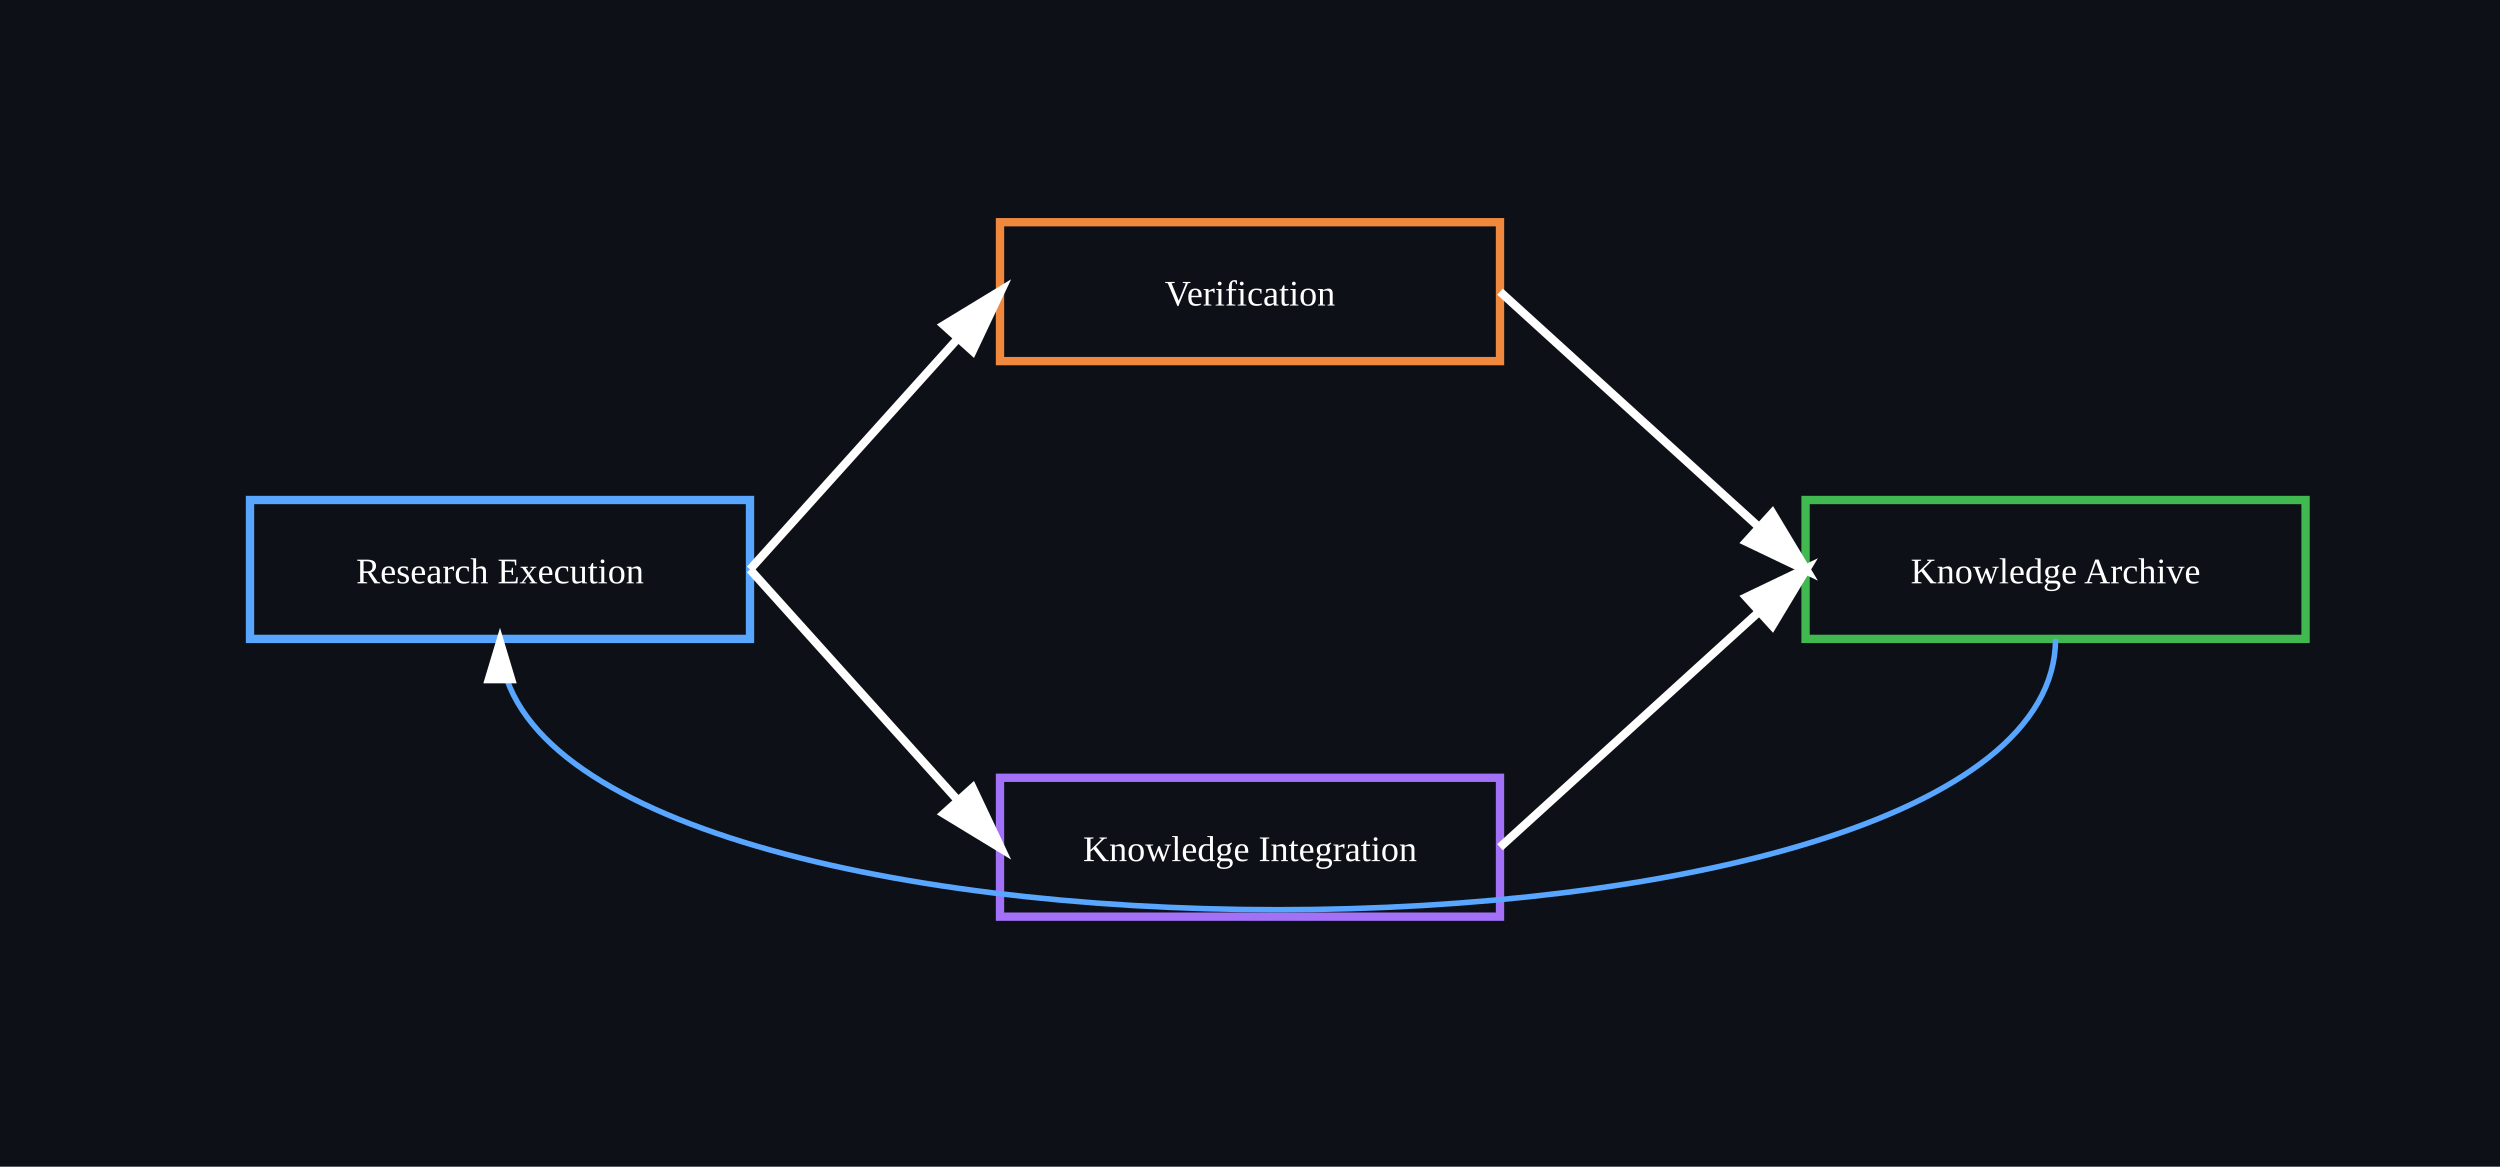
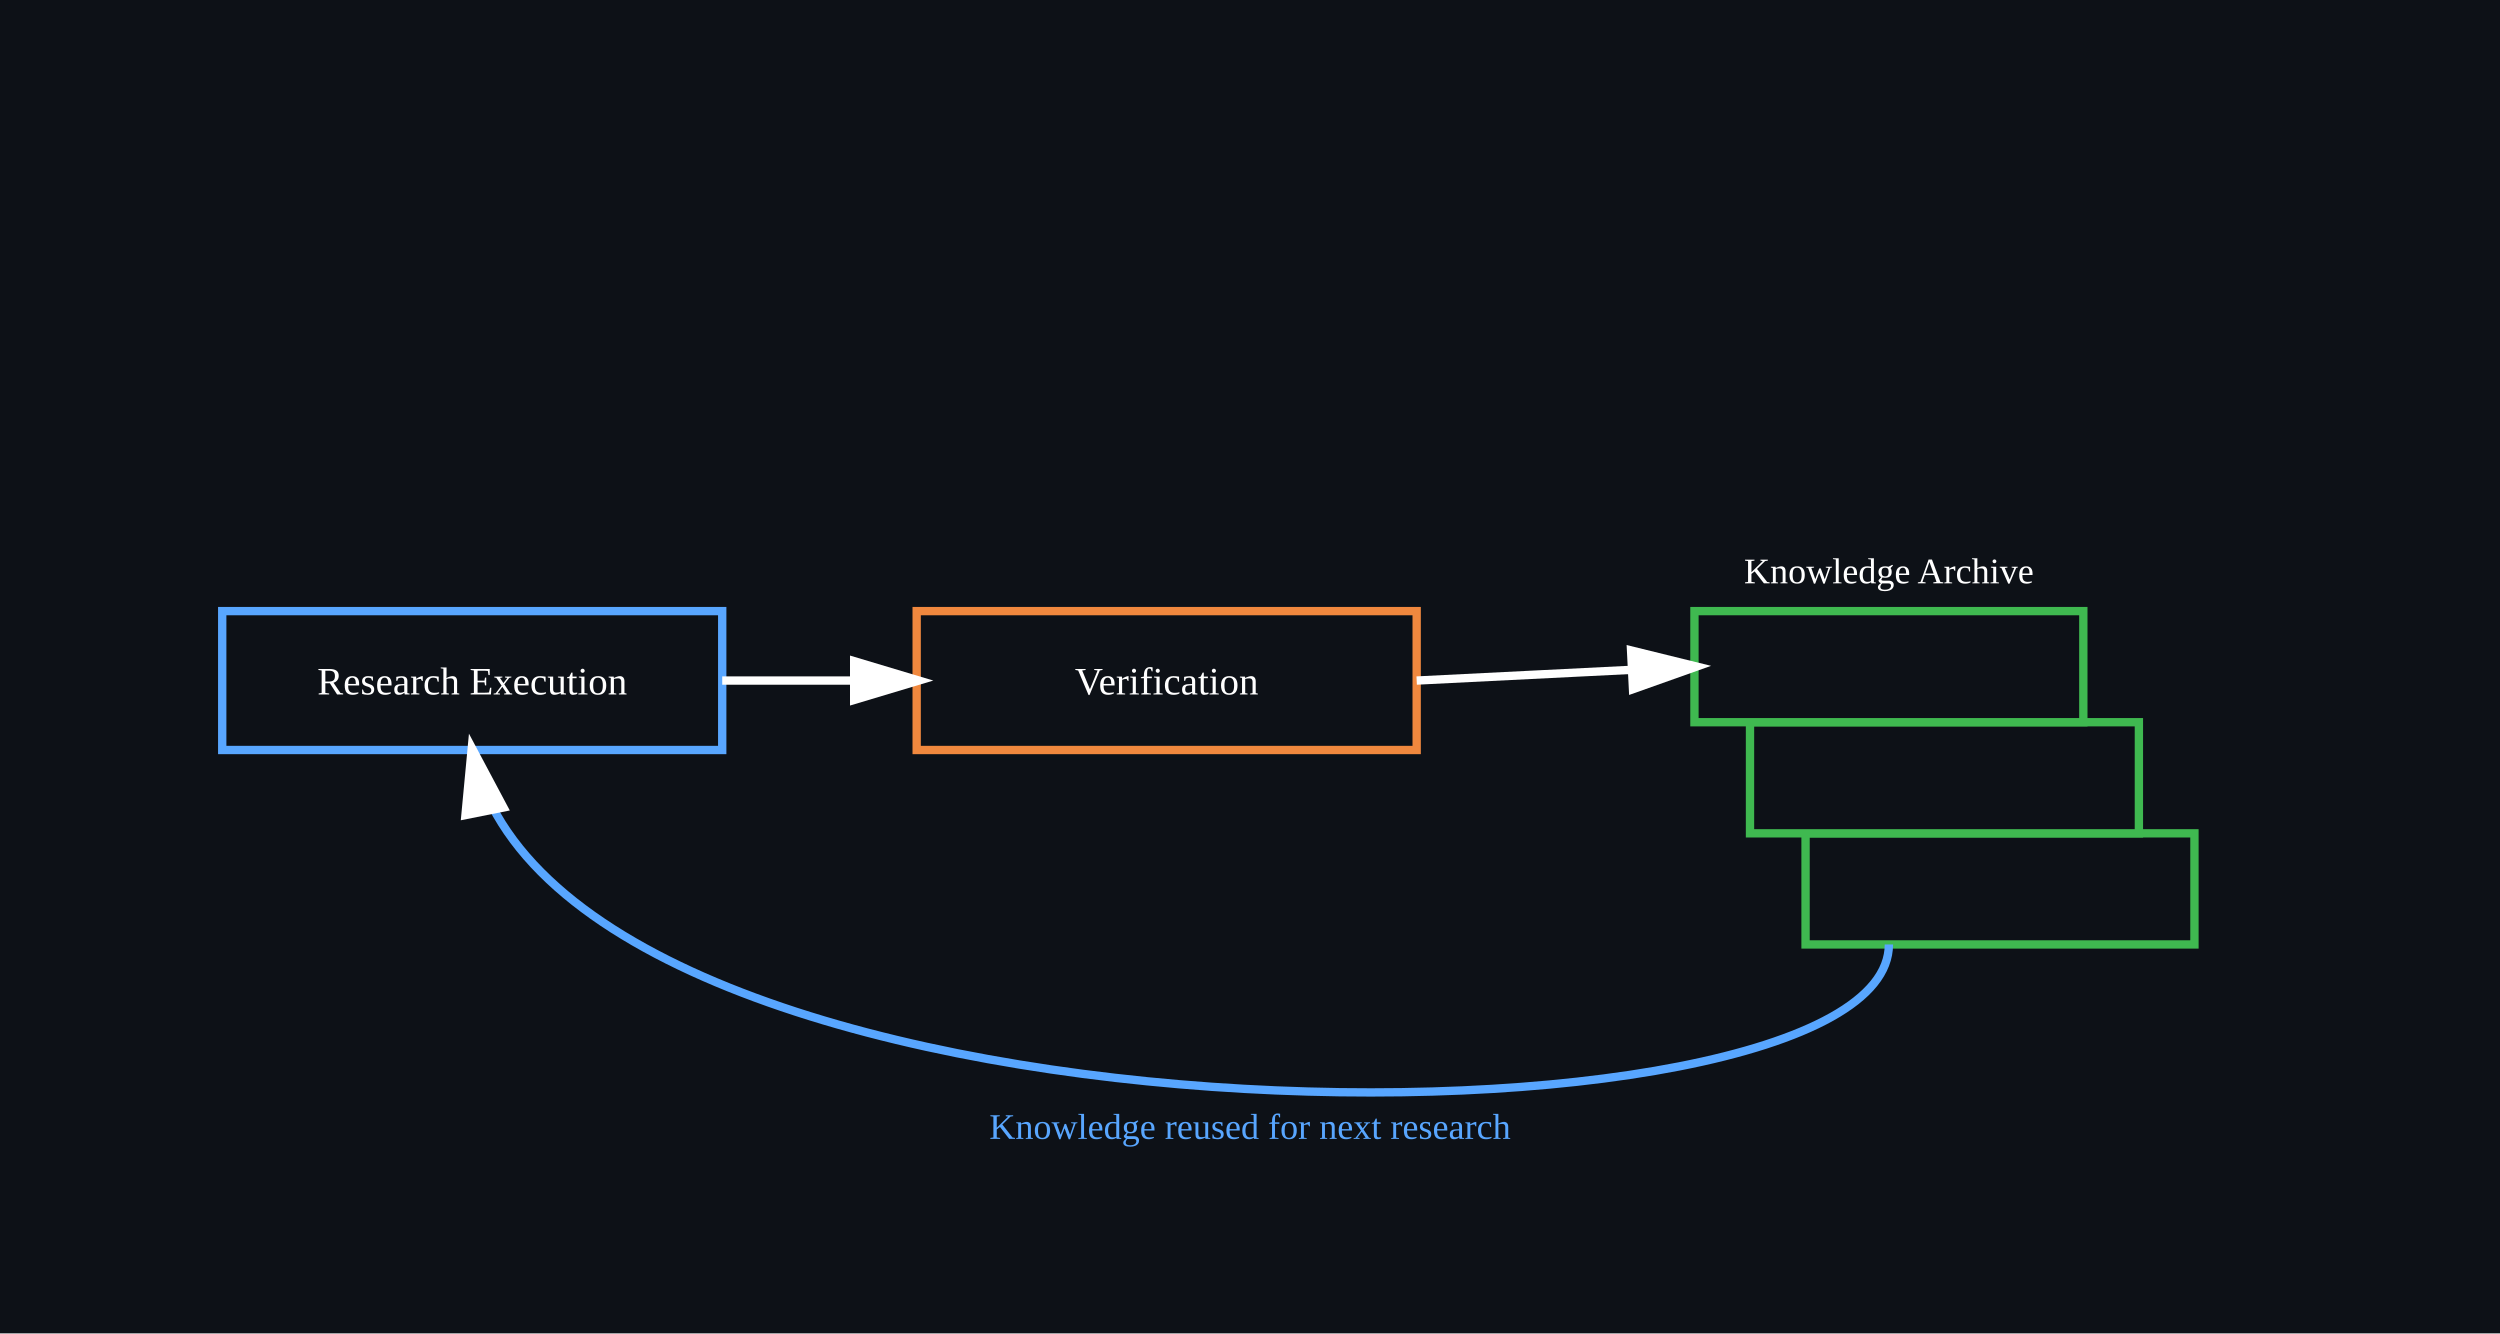
- <svg xmlns="http://www.w3.org/2000/svg" width="900" height="420">
+ <svg xmlns="http://www.w3.org/2000/svg" width="900" height="480">
  <rect width="100%" height="100%" fill="#0d1117" />
  <defs>
    <marker id="arrow" markerWidth="10" markerHeight="10" refX="8" refY="3" orient="auto">
      <polygon points="0 0, 10 3, 0 6" fill="#ffffff" />
    </marker>
  </defs>
-   <rect x="90" y="180" width="180" height="50" fill="#0d1117" stroke="#58a6ff" stroke-width="3" />
-   <text x="180" y="210" fill="white" font-size="13" text-anchor="middle">Research Execution</text>
-   <rect x="360" y="80" width="180" height="50" fill="#0d1117" stroke="#f0883e" stroke-width="3" />
-   <text x="450" y="110" fill="white" font-size="13" text-anchor="middle">Verification</text>
-   <rect x="360" y="280" width="180" height="50" fill="#0d1117" stroke="#a371f7" stroke-width="3" />
-   <text x="450" y="310" fill="white" font-size="13" text-anchor="middle">Knowledge Integration</text>
-   <rect x="650" y="180" width="180" height="50" fill="#0d1117" stroke="#3fb950" stroke-width="3" />
-   <text x="740" y="210" fill="white" font-size="13" text-anchor="middle">Knowledge Archive</text>
-   <line x1="270" y1="205" x2="360" y2="105" stroke="#ffffff" stroke-width="3" marker-end="url(#arrow)" />
-   <line x1="270" y1="205" x2="360" y2="305" stroke="#ffffff" stroke-width="3" marker-end="url(#arrow)" />
-   <line x1="540" y1="105" x2="650" y2="205" stroke="#ffffff" stroke-width="3" marker-end="url(#arrow)" />
-   <line x1="540" y1="305" x2="650" y2="205" stroke="#ffffff" stroke-width="3" marker-end="url(#arrow)" />
-   <path d="M740 230 C740 360 180 360 180 230" stroke="#58a6ff" stroke-width="2" fill="none" marker-end="url(#arrow)" />
+   <rect x="80" y="220" width="180" height="50" fill="#0d1117" stroke="#58a6ff" stroke-width="3" />
+   <text x="170" y="250" fill="white" font-size="14" text-anchor="middle">Research Execution</text>
+   <rect x="330" y="220" width="180" height="50" fill="#0d1117" stroke="#f0883e" stroke-width="3" />
+   <text x="420" y="250" fill="white" font-size="14" text-anchor="middle">Verification</text>
+   <rect x="650" y="300" width="140" height="40" fill="#0d1117" stroke="#3fb950" stroke-width="3" />
+   <rect x="630" y="260" width="140" height="40" fill="#0d1117" stroke="#3fb950" stroke-width="3" />
+   <rect x="610" y="220" width="140" height="40" fill="#0d1117" stroke="#3fb950" stroke-width="3" />
+   <text x="680" y="210" fill="white" font-size="13" text-anchor="middle">Knowledge Archive</text>
+   <line x1="260" y1="245" x2="330" y2="245" stroke="#ffffff" stroke-width="3" marker-end="url(#arrow)" />
+   <line x1="510" y1="245" x2="610" y2="240" stroke="#ffffff" stroke-width="3" marker-end="url(#arrow)" />
+   <path d="M680 340 C680 420 200 420 170 270" stroke="#58a6ff" stroke-width="3" fill="none" marker-end="url(#arrow)" />
+   <text x="450" y="410" fill="#58a6ff" font-size="13" text-anchor="middle">
+ Knowledge reused for next research
+ </text>
</svg>
